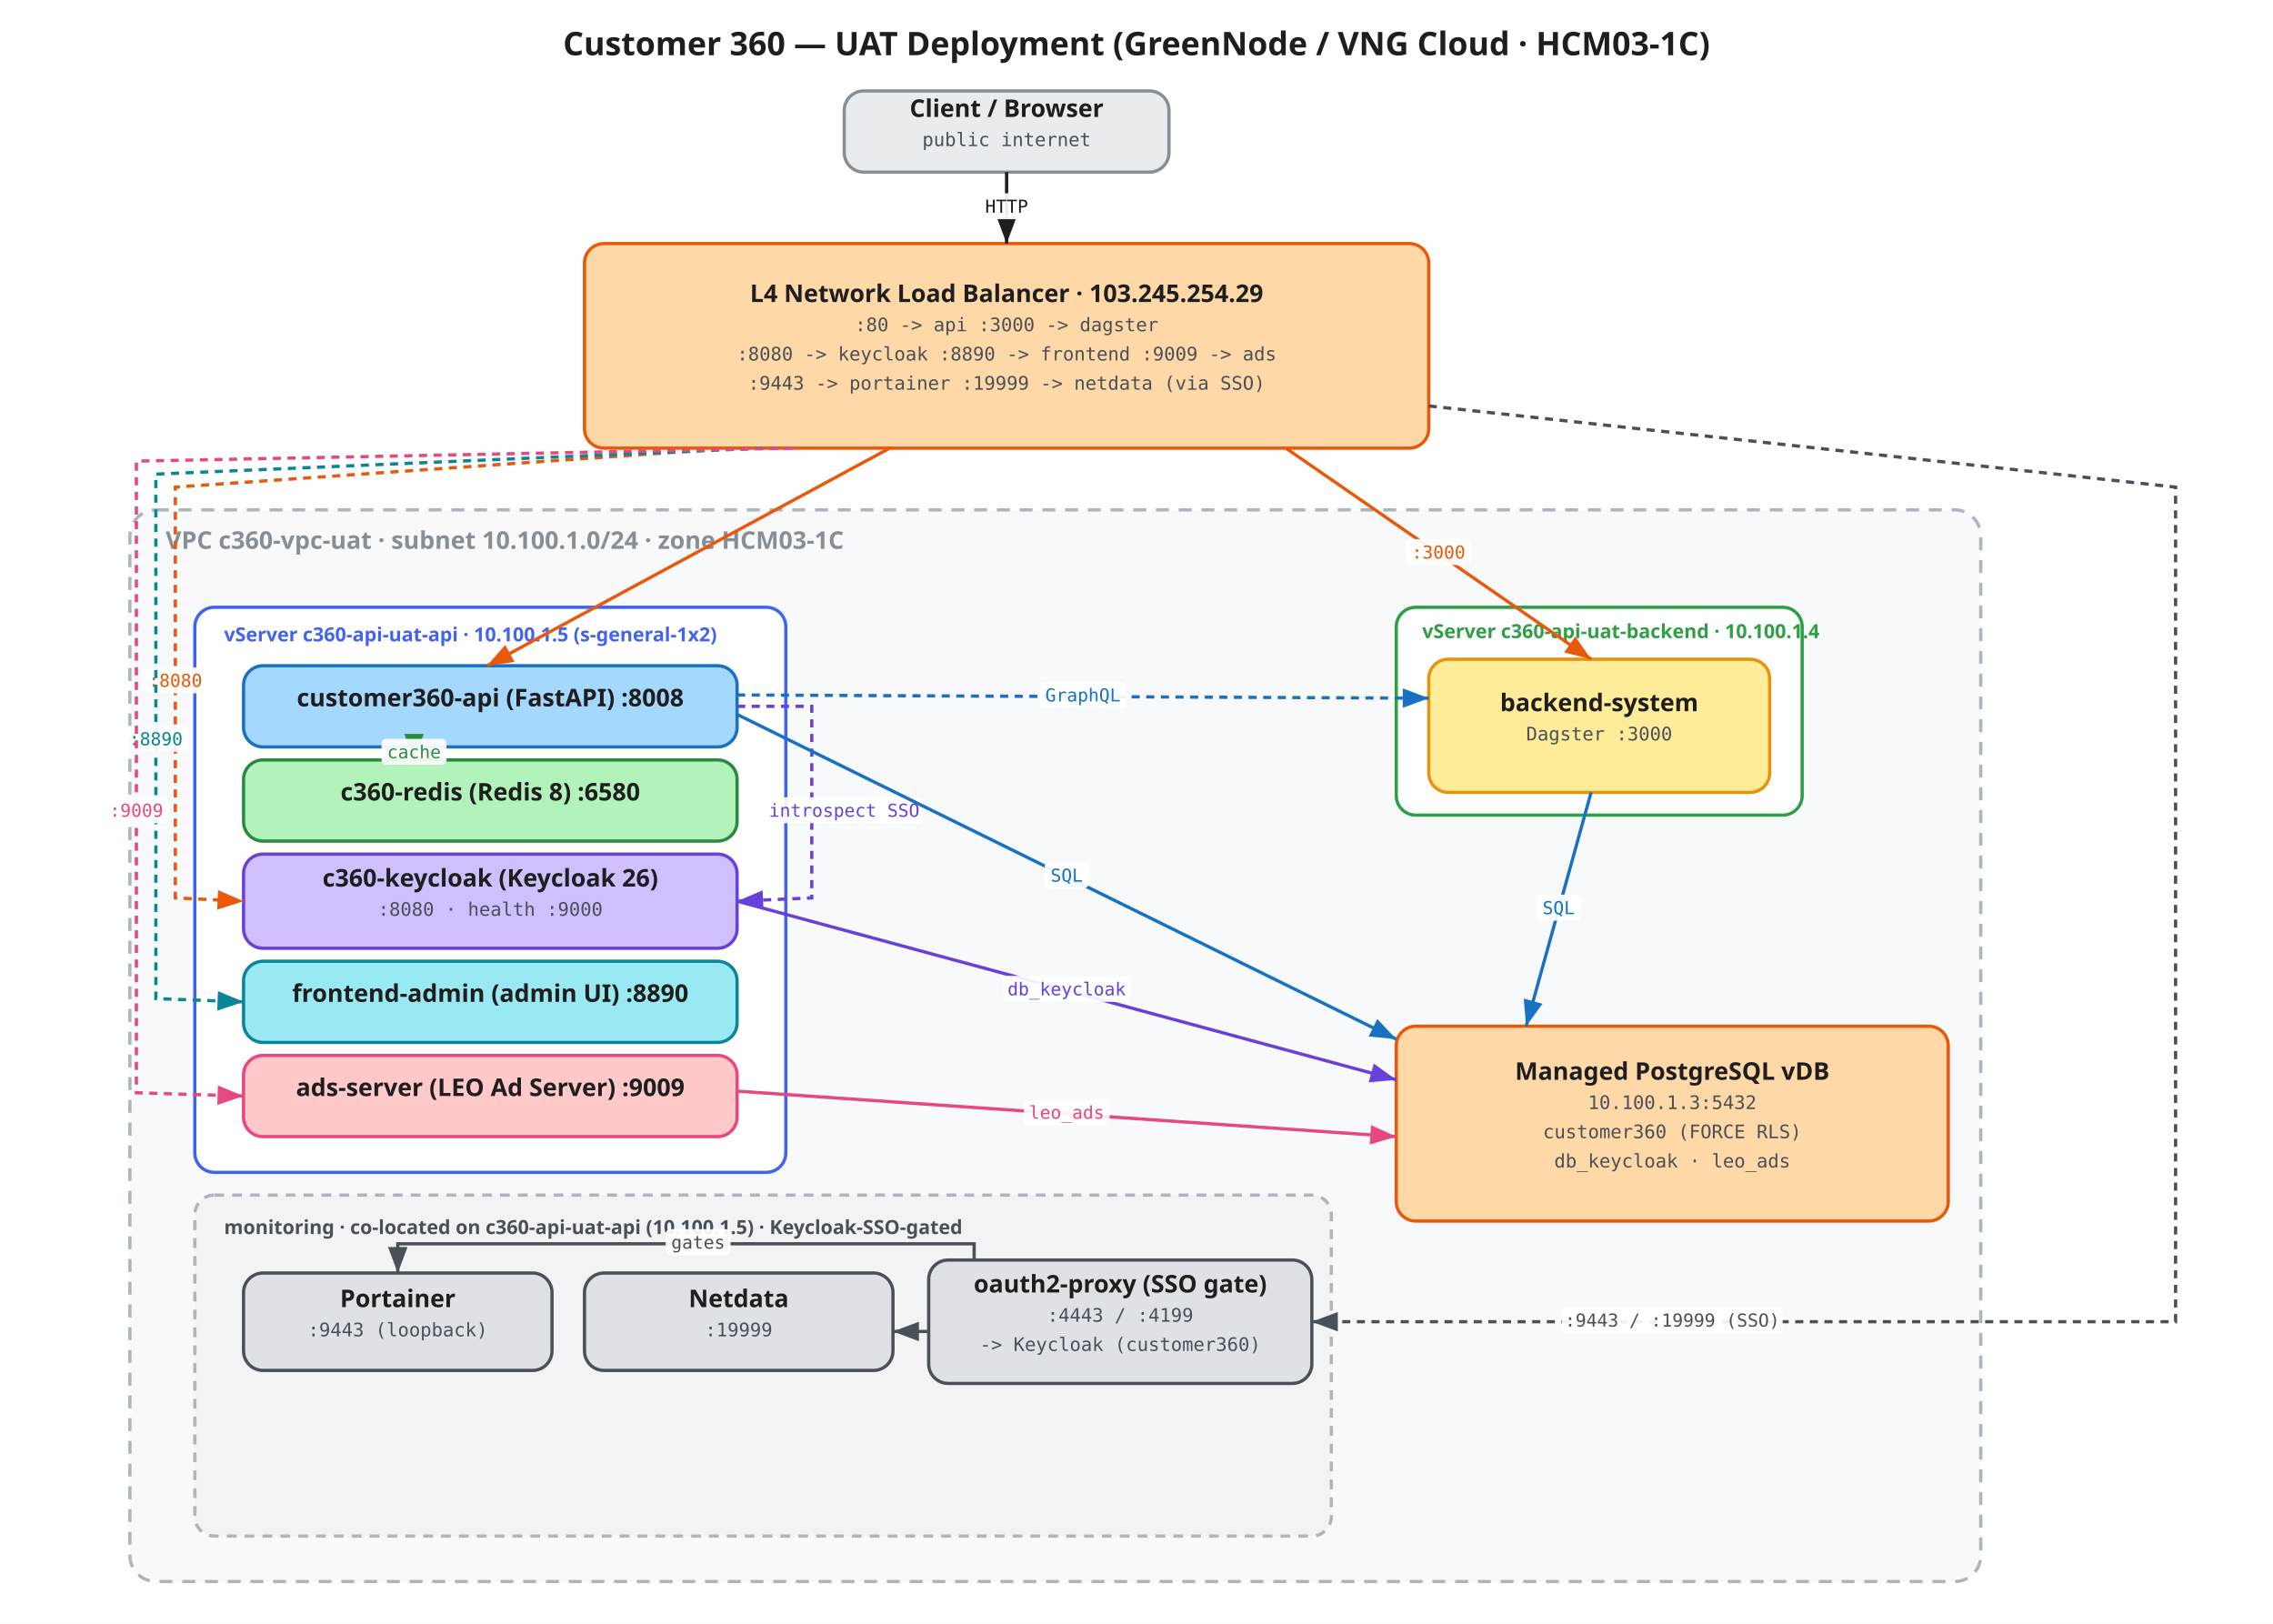
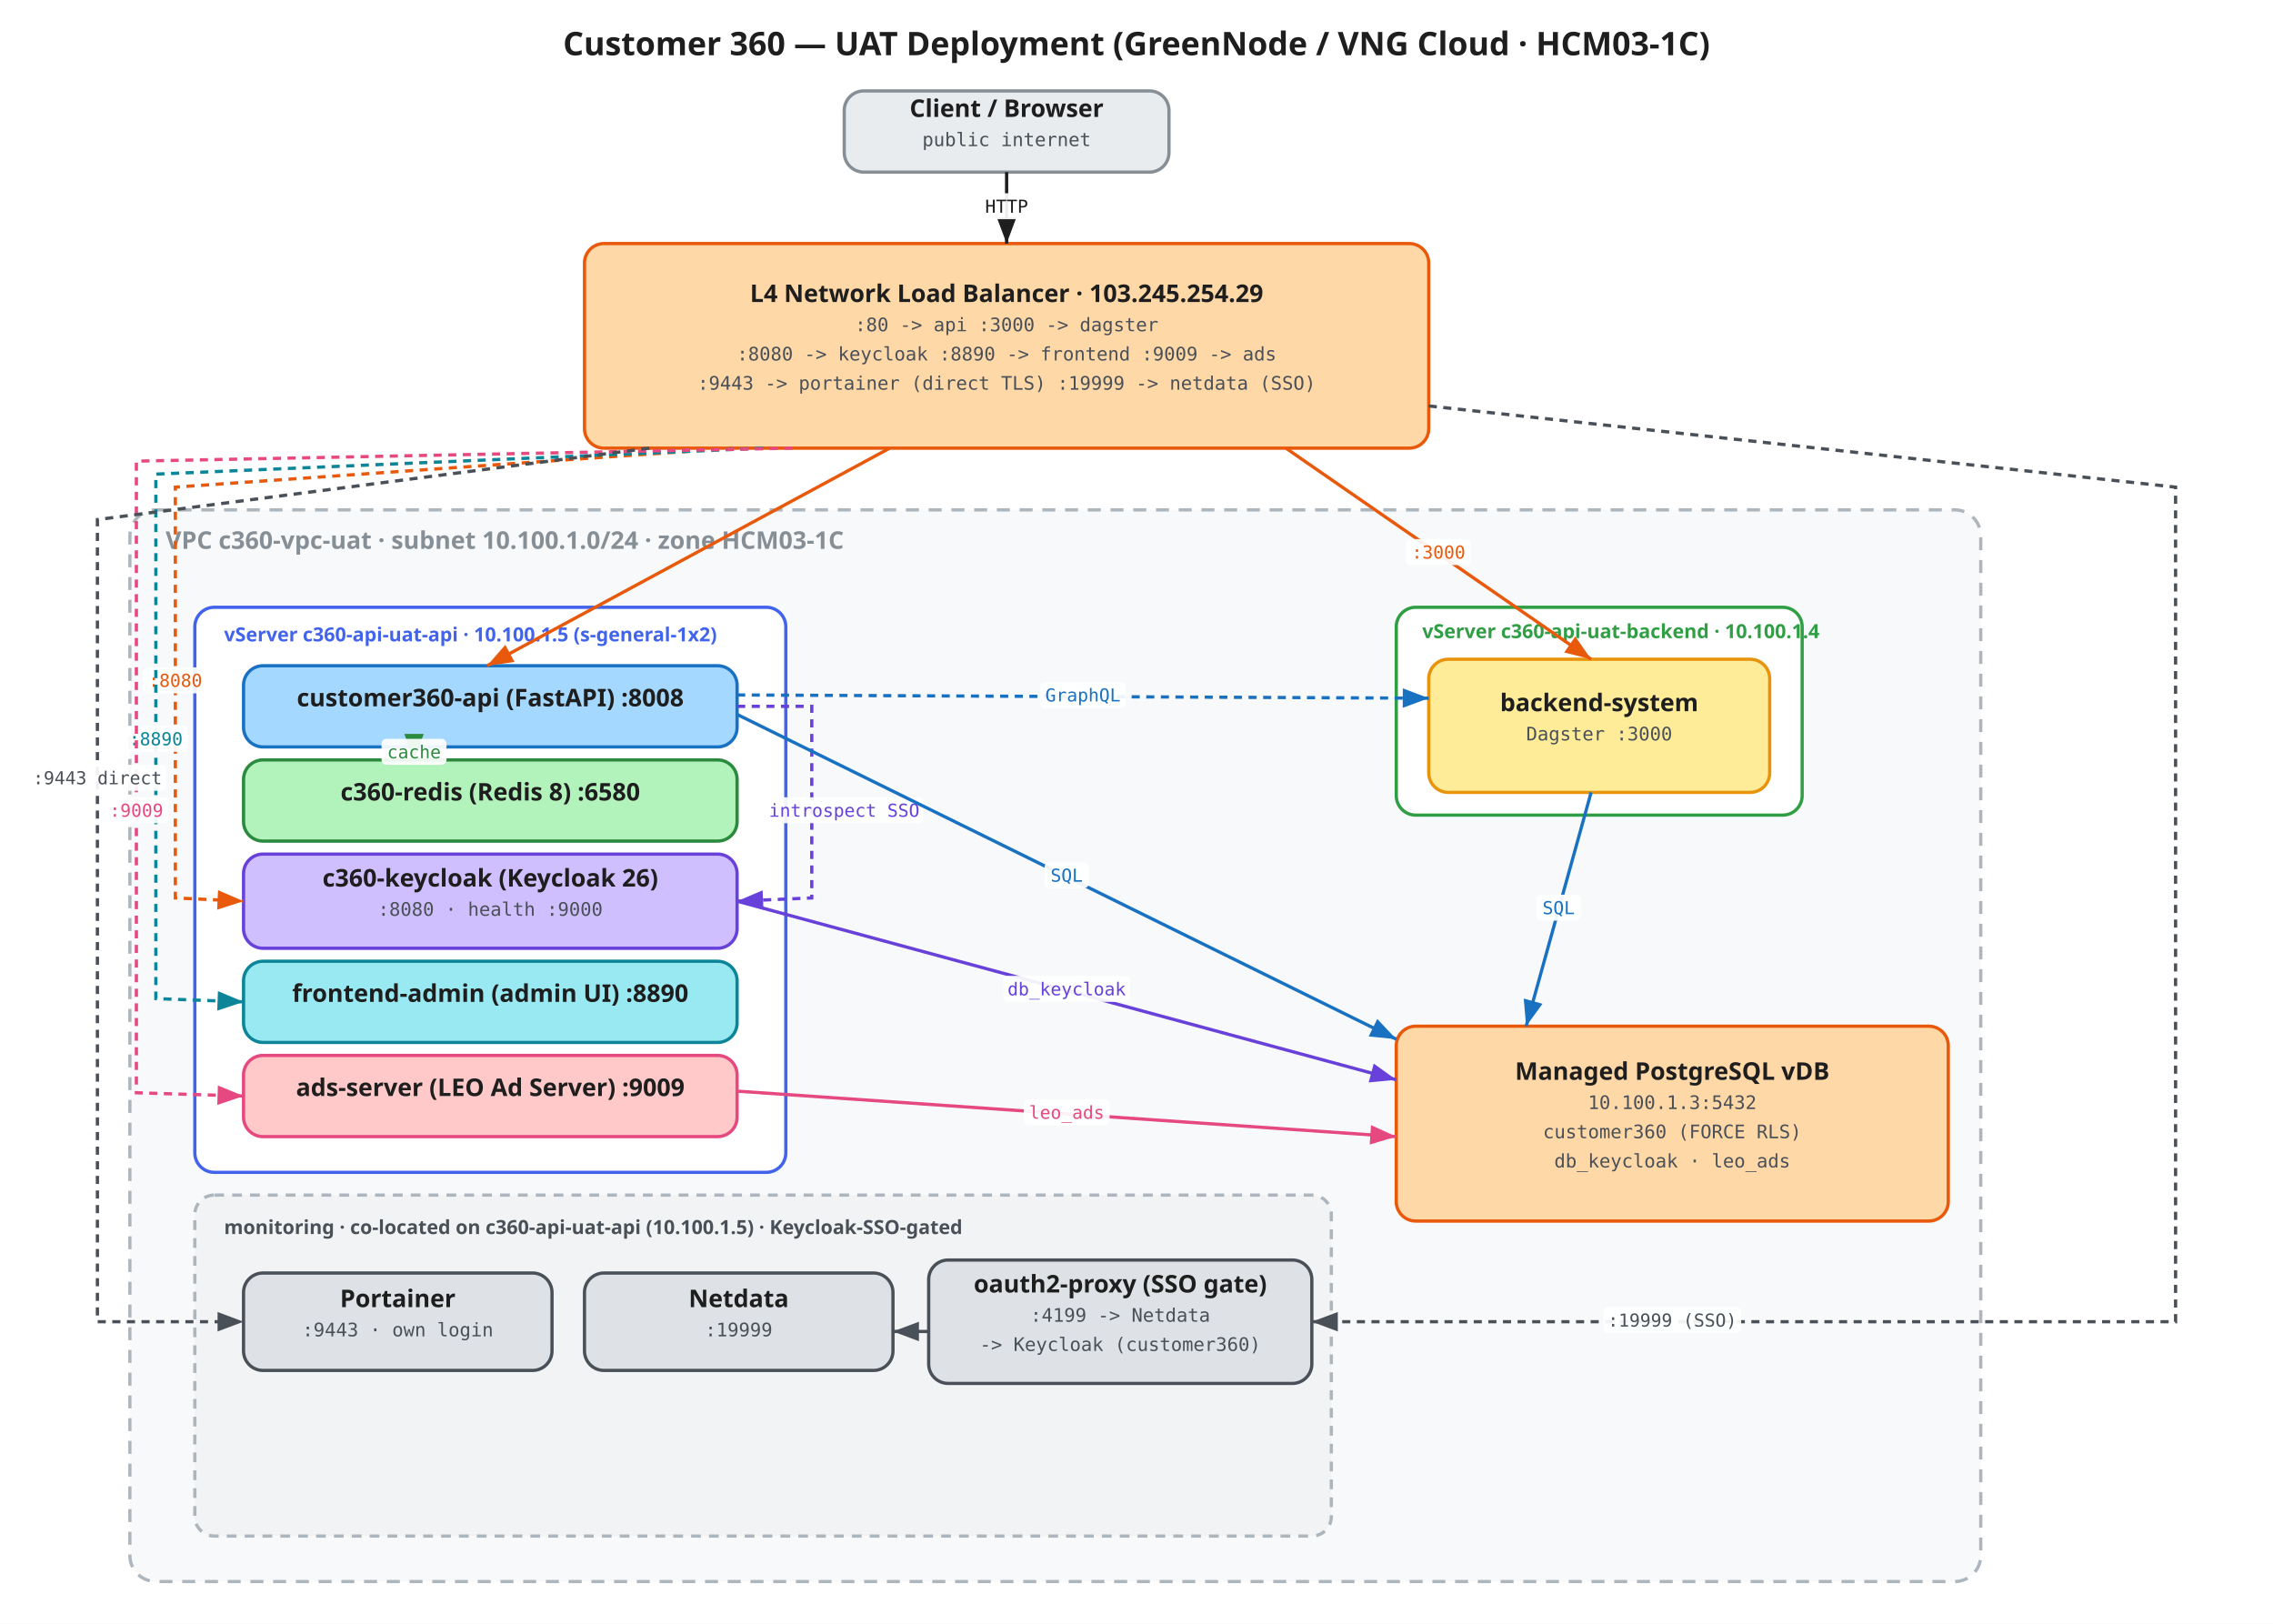
<svg xmlns="http://www.w3.org/2000/svg" width="1400" height="1000" viewBox="0 0 1400 1000">
  <rect width="100%" height="100%" fill="#ffffff" />
  <defs>
    <marker id="ah-1e1e1e" markerWidth="10" markerHeight="10" refX="8" refY="3" orient="auto" markerUnits="strokeWidth">
      <path d="M0,0 L8,3 L0,6 z" fill="#1e1e1e" />
    </marker>
    <marker id="ah-e8590c" markerWidth="10" markerHeight="10" refX="8" refY="3" orient="auto" markerUnits="strokeWidth">
      <path d="M0,0 L8,3 L0,6 z" fill="#e8590c" />
    </marker>
    <marker id="ah-2b8a3e" markerWidth="10" markerHeight="10" refX="8" refY="3" orient="auto" markerUnits="strokeWidth">
      <path d="M0,0 L8,3 L0,6 z" fill="#2b8a3e" />
    </marker>
    <marker id="ah-1971c2" markerWidth="10" markerHeight="10" refX="8" refY="3" orient="auto" markerUnits="strokeWidth">
      <path d="M0,0 L8,3 L0,6 z" fill="#1971c2" />
    </marker>
    <marker id="ah-6741d9" markerWidth="10" markerHeight="10" refX="8" refY="3" orient="auto" markerUnits="strokeWidth">
      <path d="M0,0 L8,3 L0,6 z" fill="#6741d9" />
    </marker>
    <marker id="ah-0c8599" markerWidth="10" markerHeight="10" refX="8" refY="3" orient="auto" markerUnits="strokeWidth">
      <path d="M0,0 L8,3 L0,6 z" fill="#0c8599" />
    </marker>
    <marker id="ah-e64980" markerWidth="10" markerHeight="10" refX="8" refY="3" orient="auto" markerUnits="strokeWidth">
      <path d="M0,0 L8,3 L0,6 z" fill="#e64980" />
    </marker>
    <marker id="ah-495057" markerWidth="10" markerHeight="10" refX="8" refY="3" orient="auto" markerUnits="strokeWidth">
      <path d="M0,0 L8,3 L0,6 z" fill="#495057" />
    </marker>
  </defs>
  <text x="700.0" y="34" text-anchor="middle" font-family="Segoe UI, system-ui, sans-serif" font-size="20" font-weight="700" fill="#1e1e1e">Customer 360 — UAT Deployment (GreenNode / VNG Cloud · HCM03-1C)</text>
  <rect x="520" y="56" width="200" height="50" rx="12" ry="12" fill="#e9ecef" stroke="#868e96" stroke-width="2" />
  <text x="620.0" y="72.0" text-anchor="middle" font-family="Segoe UI, system-ui, sans-serif" font-size="15" font-weight="600" fill="#1e1e1e">Client / Browser</text>
  <text x="620.0" y="90.0" text-anchor="middle" font-family="Consolas, monospace" font-size="11.5" fill="#495057">public internet</text>
  <rect x="360" y="150" width="520" height="126" rx="12" ry="12" fill="#ffd8a8" stroke="#e8590c" stroke-width="2" />
  <text x="620.0" y="186.0" text-anchor="middle" font-family="Segoe UI, system-ui, sans-serif" font-size="15" font-weight="600" fill="#1e1e1e">L4 Network Load Balancer  ·  103.245.254.29</text>
  <text x="620.0" y="204.0" text-anchor="middle" font-family="Consolas, monospace" font-size="11.5" fill="#495057">:80 -&gt; api      :3000 -&gt; dagster</text>
  <text x="620.0" y="222.0" text-anchor="middle" font-family="Consolas, monospace" font-size="11.5" fill="#495057">:8080 -&gt; keycloak    :8890 -&gt; frontend    :9009 -&gt; ads</text>
-   <text x="620.0" y="240.0" text-anchor="middle" font-family="Consolas, monospace" font-size="11.5" fill="#495057">:9443 -&gt; portainer    :19999 -&gt; netdata   (via SSO)</text>
+   <text x="620.0" y="240.0" text-anchor="middle" font-family="Consolas, monospace" font-size="11.5" fill="#495057">:9443 -&gt; portainer (direct TLS)    :19999 -&gt; netdata (SSO)</text>
  <rect x="80" y="314" width="1140" height="660" rx="16" ry="16" fill="#f8f9fa" stroke="#adb5bd" stroke-width="2" stroke-dasharray="8 6" />
  <text x="650.0" y="644.0" text-anchor="middle" font-family="Segoe UI, system-ui, sans-serif" font-size="15" font-weight="600" fill="#1e1e1e" />
  <text x="102" y="338" font-family="Segoe UI, system-ui, sans-serif" font-size="15" font-weight="600" fill="#868e96">VPC  c360-vpc-uat   ·   subnet 10.100.1.0/24   ·   zone HCM03-1C</text>
  <rect x="120" y="374" width="364" height="348" rx="12" ry="12" fill="#ffffff" stroke="#4263eb" stroke-width="2" />
  <text x="302.0" y="548.0" text-anchor="middle" font-family="Segoe UI, system-ui, sans-serif" font-size="15" font-weight="600" fill="#1e1e1e" />
  <text x="138" y="395" font-family="Segoe UI, system-ui, sans-serif" font-size="12" font-weight="600" fill="#4263eb">vServer  c360-api-uat-api · 10.100.1.5 (s-general-1x2)</text>
  <rect x="150" y="410" width="304" height="50" rx="12" ry="12" fill="#a5d8ff" stroke="#1971c2" stroke-width="2" />
  <text x="302.0" y="435.0" text-anchor="middle" font-family="Segoe UI, system-ui, sans-serif" font-size="15" font-weight="600" fill="#1e1e1e">customer360-api (FastAPI) :8008</text>
  <rect x="150" y="468" width="304" height="50" rx="12" ry="12" fill="#b2f2bb" stroke="#2b8a3e" stroke-width="2" />
  <text x="302.0" y="493.0" text-anchor="middle" font-family="Segoe UI, system-ui, sans-serif" font-size="15" font-weight="600" fill="#1e1e1e">c360-redis (Redis 8) :6580</text>
  <rect x="150" y="526" width="304" height="58" rx="12" ry="12" fill="#d0bfff" stroke="#6741d9" stroke-width="2" />
  <text x="302.0" y="546.0" text-anchor="middle" font-family="Segoe UI, system-ui, sans-serif" font-size="15" font-weight="600" fill="#1e1e1e">c360-keycloak (Keycloak 26)</text>
  <text x="302.0" y="564.0" text-anchor="middle" font-family="Consolas, monospace" font-size="11.5" fill="#495057">:8080 · health :9000</text>
  <rect x="150" y="592" width="304" height="50" rx="12" ry="12" fill="#99e9f2" stroke="#0c8599" stroke-width="2" />
  <text x="302.0" y="617.0" text-anchor="middle" font-family="Segoe UI, system-ui, sans-serif" font-size="15" font-weight="600" fill="#1e1e1e">frontend-admin (admin UI) :8890</text>
  <rect x="150" y="650" width="304" height="50" rx="12" ry="12" fill="#ffc9c9" stroke="#e64980" stroke-width="2" />
  <text x="302.0" y="675.0" text-anchor="middle" font-family="Segoe UI, system-ui, sans-serif" font-size="15" font-weight="600" fill="#1e1e1e">ads-server (LEO Ad Server) :9009</text>
  <rect x="120" y="736" width="700" height="210" rx="12" ry="12" fill="#f1f3f5" stroke="#adb5bd" stroke-width="2" stroke-dasharray="6 5" />
  <text x="470.0" y="841.0" text-anchor="middle" font-family="Segoe UI, system-ui, sans-serif" font-size="15" font-weight="600" fill="#1e1e1e" />
  <text x="138" y="760" font-family="Segoe UI, system-ui, sans-serif" font-size="12" font-weight="600" fill="#495057">monitoring · co-located on c360-api-uat-api (10.100.1.5) · Keycloak-SSO-gated</text>
  <rect x="150" y="784" width="190" height="60" rx="12" ry="12" fill="#dee2e6" stroke="#495057" stroke-width="2" />
  <text x="245.0" y="805.0" text-anchor="middle" font-family="Segoe UI, system-ui, sans-serif" font-size="15" font-weight="600" fill="#1e1e1e">Portainer</text>
-   <text x="245.0" y="823.0" text-anchor="middle" font-family="Consolas, monospace" font-size="11.5" fill="#495057">:9443 (loopback)</text>
+   <text x="245.0" y="823.0" text-anchor="middle" font-family="Consolas, monospace" font-size="11.5" fill="#495057">:9443 · own login</text>
  <rect x="360" y="784" width="190" height="60" rx="12" ry="12" fill="#dee2e6" stroke="#495057" stroke-width="2" />
  <text x="455.0" y="805.0" text-anchor="middle" font-family="Segoe UI, system-ui, sans-serif" font-size="15" font-weight="600" fill="#1e1e1e">Netdata</text>
  <text x="455.0" y="823.0" text-anchor="middle" font-family="Consolas, monospace" font-size="11.5" fill="#495057">:19999</text>
  <rect x="572" y="776" width="236" height="76" rx="12" ry="12" fill="#dee2e6" stroke="#495057" stroke-width="2" />
  <text x="690.0" y="796.0" text-anchor="middle" font-family="Segoe UI, system-ui, sans-serif" font-size="15" font-weight="600" fill="#1e1e1e">oauth2-proxy (SSO gate)</text>
-   <text x="690.0" y="814.0" text-anchor="middle" font-family="Consolas, monospace" font-size="11.5" fill="#495057">:4443 / :4199</text>
+   <text x="690.0" y="814.0" text-anchor="middle" font-family="Consolas, monospace" font-size="11.5" fill="#495057">:4199 -&gt; Netdata</text>
  <text x="690.0" y="832.0" text-anchor="middle" font-family="Consolas, monospace" font-size="11.5" fill="#495057">-&gt; Keycloak (customer360)</text>
  <rect x="860" y="374" width="250" height="128" rx="12" ry="12" fill="#ffffff" stroke="#2f9e44" stroke-width="2" />
  <text x="985.0" y="438.0" text-anchor="middle" font-family="Segoe UI, system-ui, sans-serif" font-size="15" font-weight="600" fill="#1e1e1e" />
  <text x="876" y="393" font-family="Segoe UI, system-ui, sans-serif" font-size="12" font-weight="600" fill="#2f9e44">vServer  c360-api-uat-backend · 10.100.1.4</text>
  <rect x="880" y="406" width="210" height="82" rx="12" ry="12" fill="#ffec99" stroke="#e8930c" stroke-width="2" />
  <text x="985.0" y="438.0" text-anchor="middle" font-family="Segoe UI, system-ui, sans-serif" font-size="15" font-weight="600" fill="#1e1e1e">backend-system</text>
  <text x="985.0" y="456.0" text-anchor="middle" font-family="Consolas, monospace" font-size="11.5" fill="#495057">Dagster  :3000</text>
  <rect x="860" y="632" width="340" height="120" rx="12" ry="12" fill="#ffd8a8" stroke="#e8590c" stroke-width="2" />
  <text x="1030.0" y="665.0" text-anchor="middle" font-family="Segoe UI, system-ui, sans-serif" font-size="15" font-weight="600" fill="#1e1e1e">Managed PostgreSQL vDB</text>
  <text x="1030.0" y="683.0" text-anchor="middle" font-family="Consolas, monospace" font-size="11.5" fill="#495057">10.100.1.3:5432</text>
  <text x="1030.0" y="701.0" text-anchor="middle" font-family="Consolas, monospace" font-size="11.5" fill="#495057">customer360 (FORCE RLS)</text>
  <text x="1030.0" y="719.0" text-anchor="middle" font-family="Consolas, monospace" font-size="11.5" fill="#495057">db_keycloak · leo_ads</text>
  <line x1="620" y1="106" x2="620" y2="150" stroke="#1e1e1e" stroke-width="2" marker-end="url(#ah-1e1e1e)" />
  <rect x="603.2" y="119.0" width="33.6" height="16" rx="3" fill="#ffffff" opacity="0.92" />
  <text x="620.0" y="131.0" text-anchor="middle" font-family="Consolas, monospace" font-size="11" fill="#1e1e1e">HTTP</text>
  <line x1="548" y1="276" x2="300" y2="410" stroke="#e8590c" stroke-width="2" marker-end="url(#ah-e8590c)" />
  <line x1="792" y1="276" x2="980" y2="406" stroke="#e8590c" stroke-width="2" marker-end="url(#ah-e8590c)" />
  <rect x="866.0" y="332.0" width="40.0" height="16" rx="3" fill="#ffffff" opacity="0.92" />
  <text x="886.0" y="344.0" text-anchor="middle" font-family="Consolas, monospace" font-size="11" fill="#e8590c">:3000</text>
  <polyline points="452,276 108,300 108,553 150,555" fill="none" stroke="#e8590c" stroke-width="2" stroke-dasharray="5 4" marker-end="url(#ah-e8590c)" />
  <rect x="88.0" y="411" width="40.0" height="16" rx="3" fill="#ffffff" opacity="0.92" />
  <text x="108" y="423" text-anchor="middle" font-family="Consolas, monospace" font-size="11" fill="#e8590c">:8080</text>
  <polyline points="470,276 96,292 96,615 150,617" fill="none" stroke="#0c8599" stroke-width="2" stroke-dasharray="5 4" marker-end="url(#ah-0c8599)" />
  <rect x="76.0" y="447" width="40.0" height="16" rx="3" fill="#ffffff" opacity="0.92" />
  <text x="96" y="459" text-anchor="middle" font-family="Consolas, monospace" font-size="11" fill="#0c8599">:8890</text>
  <polyline points="488,276 84,284 84,673 150,675" fill="none" stroke="#e64980" stroke-width="2" stroke-dasharray="5 4" marker-end="url(#ah-e64980)" />
  <rect x="64.0" y="491" width="40.0" height="16" rx="3" fill="#ffffff" opacity="0.92" />
  <text x="84" y="503" text-anchor="middle" font-family="Consolas, monospace" font-size="11" fill="#e64980">:9009</text>
  <polyline points="880,250 1340,300 1340,814 808,814" fill="none" stroke="#495057" stroke-width="2" stroke-dasharray="5 4" marker-end="url(#ah-495057)" />
-   <rect x="962.0" y="805" width="136.0" height="16" rx="3" fill="#ffffff" opacity="0.92" />
-   <text x="1030" y="817" text-anchor="middle" font-family="Consolas, monospace" font-size="11" fill="#495057">:9443 / :19999 (SSO)</text>
+   <rect x="987.6" y="805" width="84.8" height="16" rx="3" fill="#ffffff" opacity="0.92" />
+   <text x="1030" y="817" text-anchor="middle" font-family="Consolas, monospace" font-size="11" fill="#495057">:19999 (SSO)</text>
  <line x1="255" y1="460" x2="255" y2="468" stroke="#2b8a3e" stroke-width="2" marker-end="url(#ah-2b8a3e)" />
  <rect x="235.0" y="455.0" width="40.0" height="16" rx="3" fill="#ffffff" opacity="0.92" />
  <text x="255.0" y="467.0" text-anchor="middle" font-family="Consolas, monospace" font-size="11" fill="#2b8a3e">cache</text>
  <polyline points="454,435 500,435 500,553 454,555" fill="none" stroke="#6741d9" stroke-width="2" stroke-dasharray="5 4" marker-end="url(#ah-6741d9)" />
  <rect x="471.2" y="491" width="97.6" height="16" rx="3" fill="#ffffff" opacity="0.92" />
  <text x="520" y="503" text-anchor="middle" font-family="Consolas, monospace" font-size="11" fill="#6741d9">introspect SSO</text>
  <line x1="454" y1="428" x2="880" y2="430" stroke="#1971c2" stroke-width="2" stroke-dasharray="5 4" marker-end="url(#ah-1971c2)" />
  <rect x="640.6" y="420.0" width="52.8" height="16" rx="3" fill="#ffffff" opacity="0.92" />
  <text x="667.0" y="432.0" text-anchor="middle" font-family="Consolas, monospace" font-size="11" fill="#1971c2">GraphQL</text>
  <line x1="454" y1="440" x2="860" y2="640" stroke="#1971c2" stroke-width="2" marker-end="url(#ah-1971c2)" />
  <rect x="643.4" y="531.0" width="27.2" height="16" rx="3" fill="#ffffff" opacity="0.92" />
  <text x="657.0" y="543.0" text-anchor="middle" font-family="Consolas, monospace" font-size="11" fill="#1971c2">SQL</text>
  <line x1="454" y1="672" x2="860" y2="700" stroke="#e64980" stroke-width="2" marker-end="url(#ah-e64980)" />
  <rect x="630.6" y="677.0" width="52.8" height="16" rx="3" fill="#ffffff" opacity="0.92" />
  <text x="657.0" y="689.0" text-anchor="middle" font-family="Consolas, monospace" font-size="11" fill="#e64980">leo_ads</text>
  <line x1="454" y1="555" x2="860" y2="665" stroke="#6741d9" stroke-width="2" marker-end="url(#ah-6741d9)" />
  <rect x="617.8" y="601.0" width="78.4" height="16" rx="3" fill="#ffffff" opacity="0.92" />
  <text x="657.0" y="613.0" text-anchor="middle" font-family="Consolas, monospace" font-size="11" fill="#6741d9">db_keycloak</text>
  <line x1="980" y1="488" x2="940" y2="632" stroke="#1971c2" stroke-width="2" marker-end="url(#ah-1971c2)" />
  <rect x="946.4" y="551.0" width="27.2" height="16" rx="3" fill="#ffffff" opacity="0.92" />
  <text x="960.0" y="563.0" text-anchor="middle" font-family="Consolas, monospace" font-size="11" fill="#1971c2">SQL</text>
  <line x1="572" y1="820" x2="550" y2="820" stroke="#495057" stroke-width="2" marker-end="url(#ah-495057)" />
-   <polyline points="600,776 600,766 245,766 245,784" fill="none" stroke="#495057" stroke-width="2" marker-end="url(#ah-495057)" />
-   <rect x="410.0" y="757" width="40.0" height="16" rx="3" fill="#ffffff" opacity="0.92" />
-   <text x="430" y="769" text-anchor="middle" font-family="Consolas, monospace" font-size="11" fill="#495057">gates</text>
+   <polyline points="400,276 60,320 60,814 150,814" fill="none" stroke="#495057" stroke-width="2" stroke-dasharray="5 4" marker-end="url(#ah-495057)" />
+   <rect x="17.6" y="471" width="84.8" height="16" rx="3" fill="#ffffff" opacity="0.92" />
+   <text x="60" y="483" text-anchor="middle" font-family="Consolas, monospace" font-size="11" fill="#495057">:9443 direct</text>
</svg>
